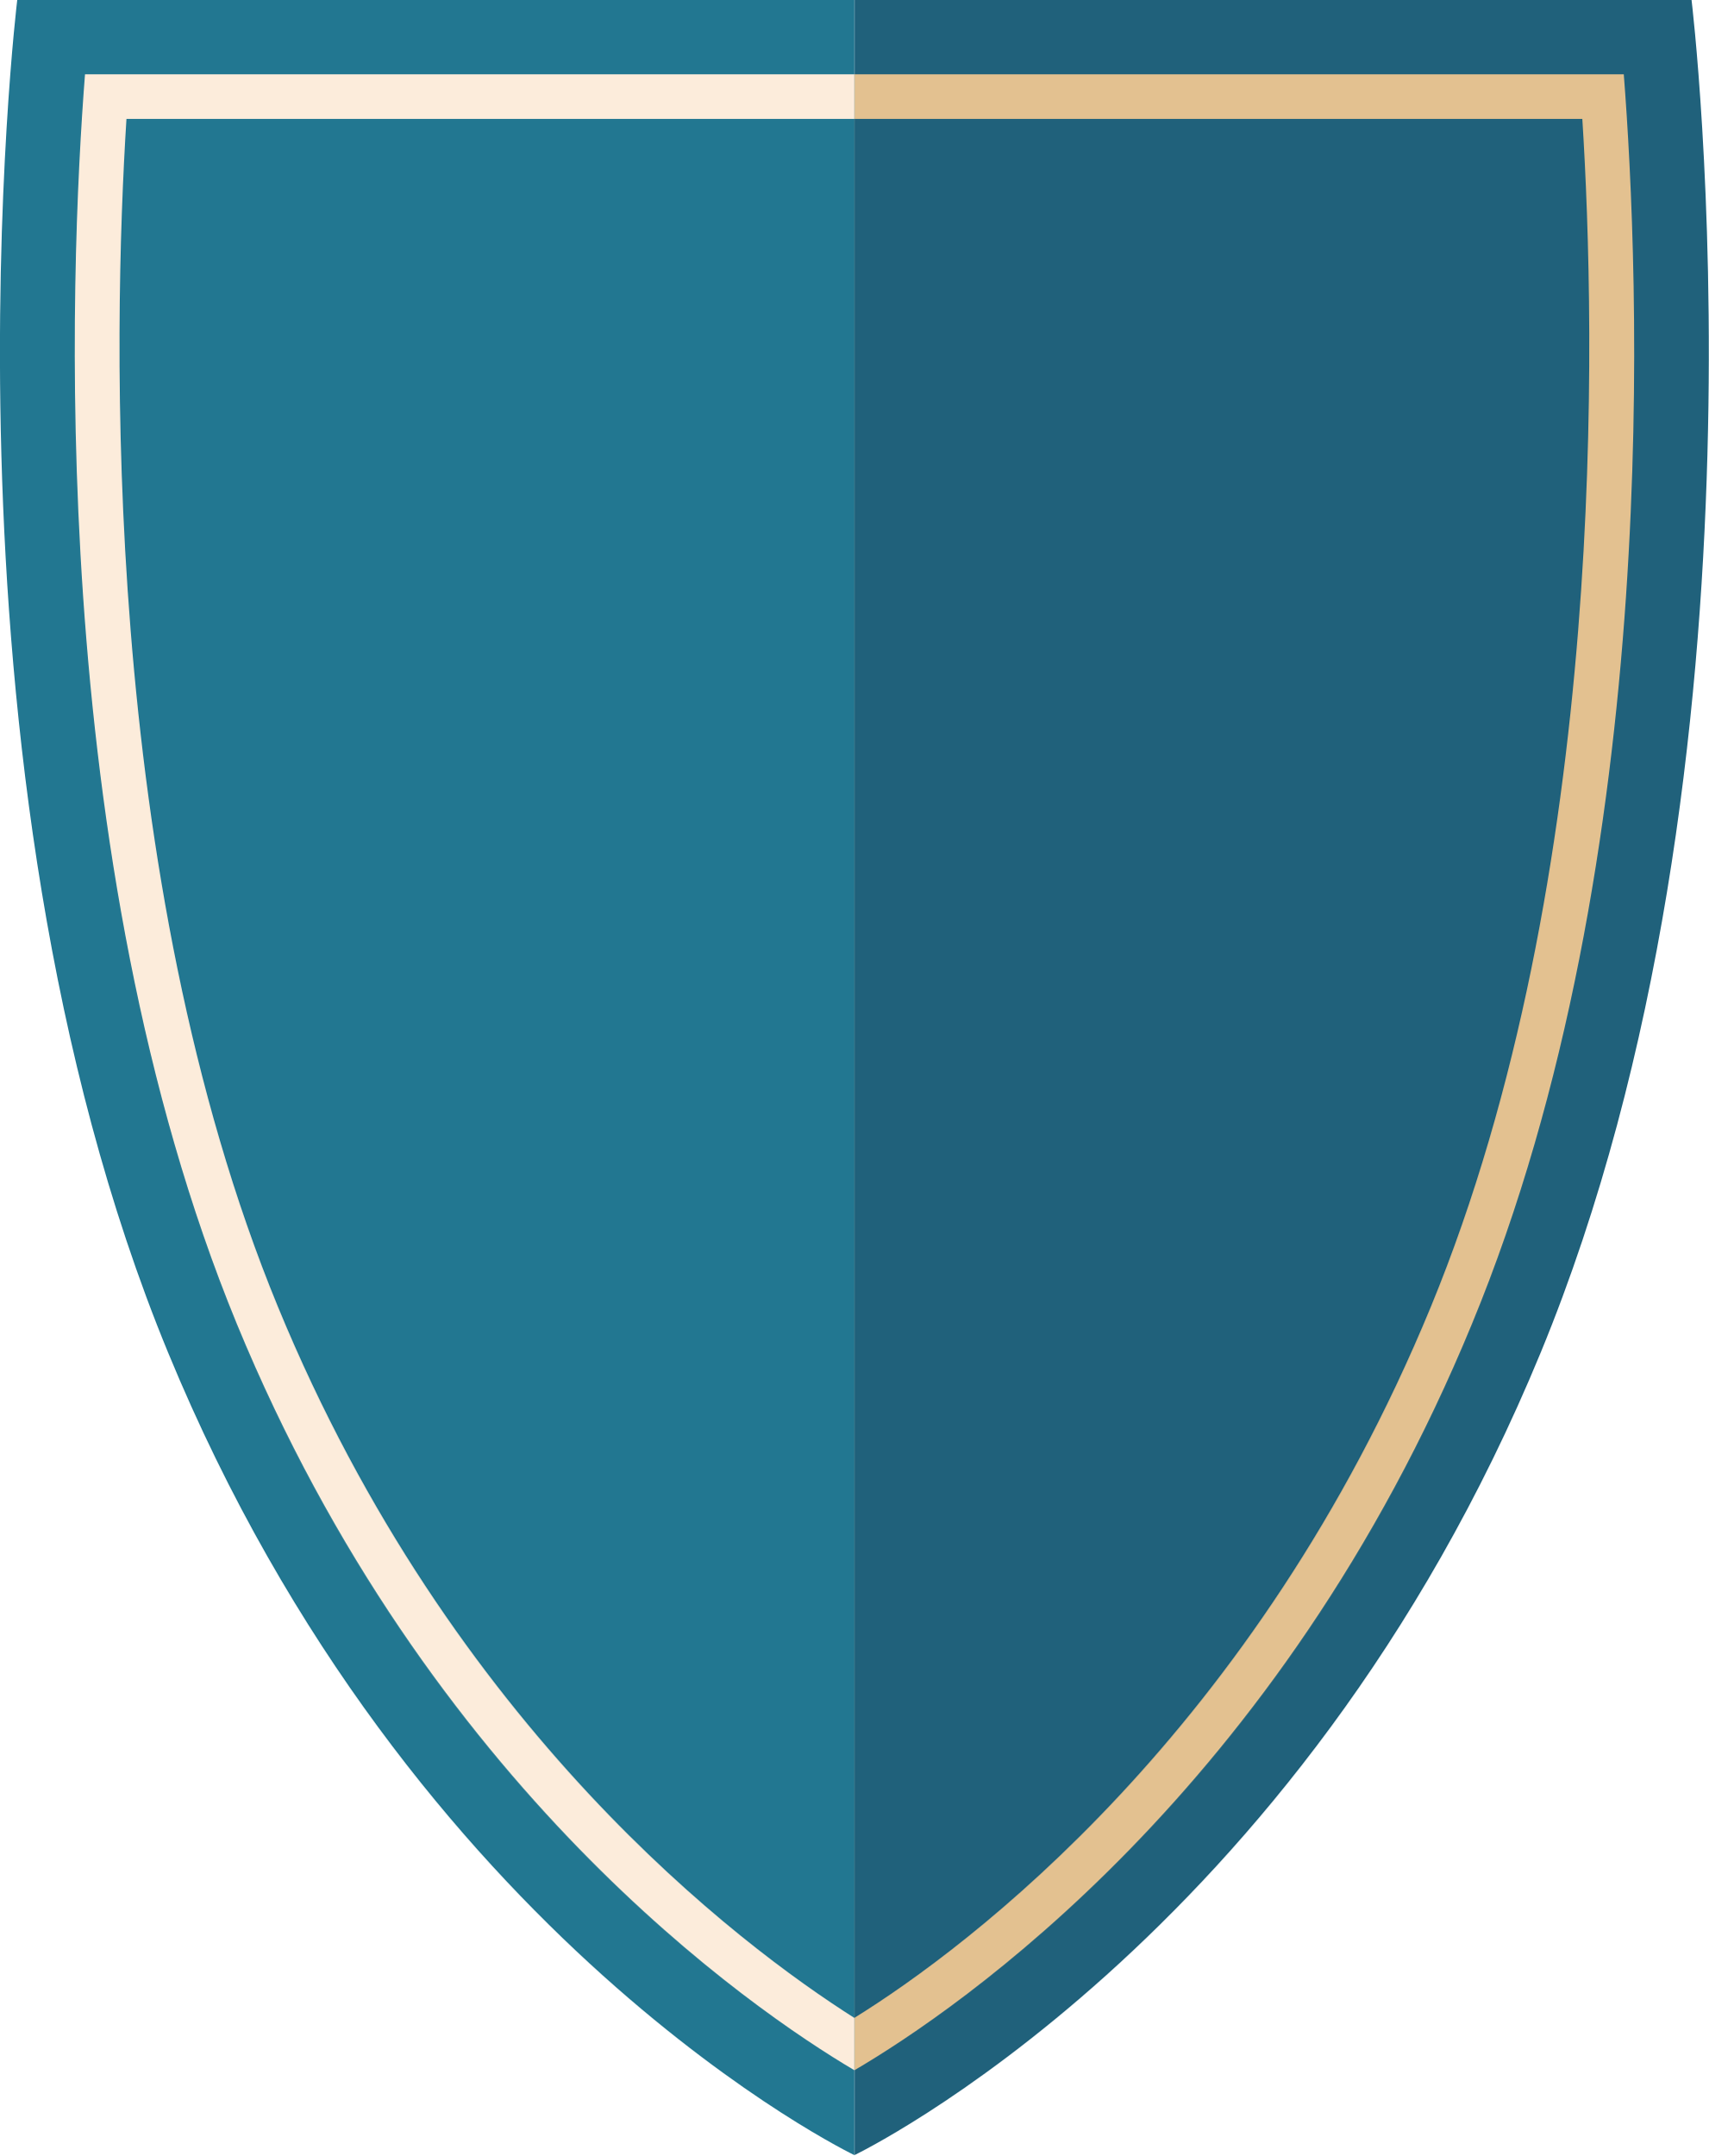
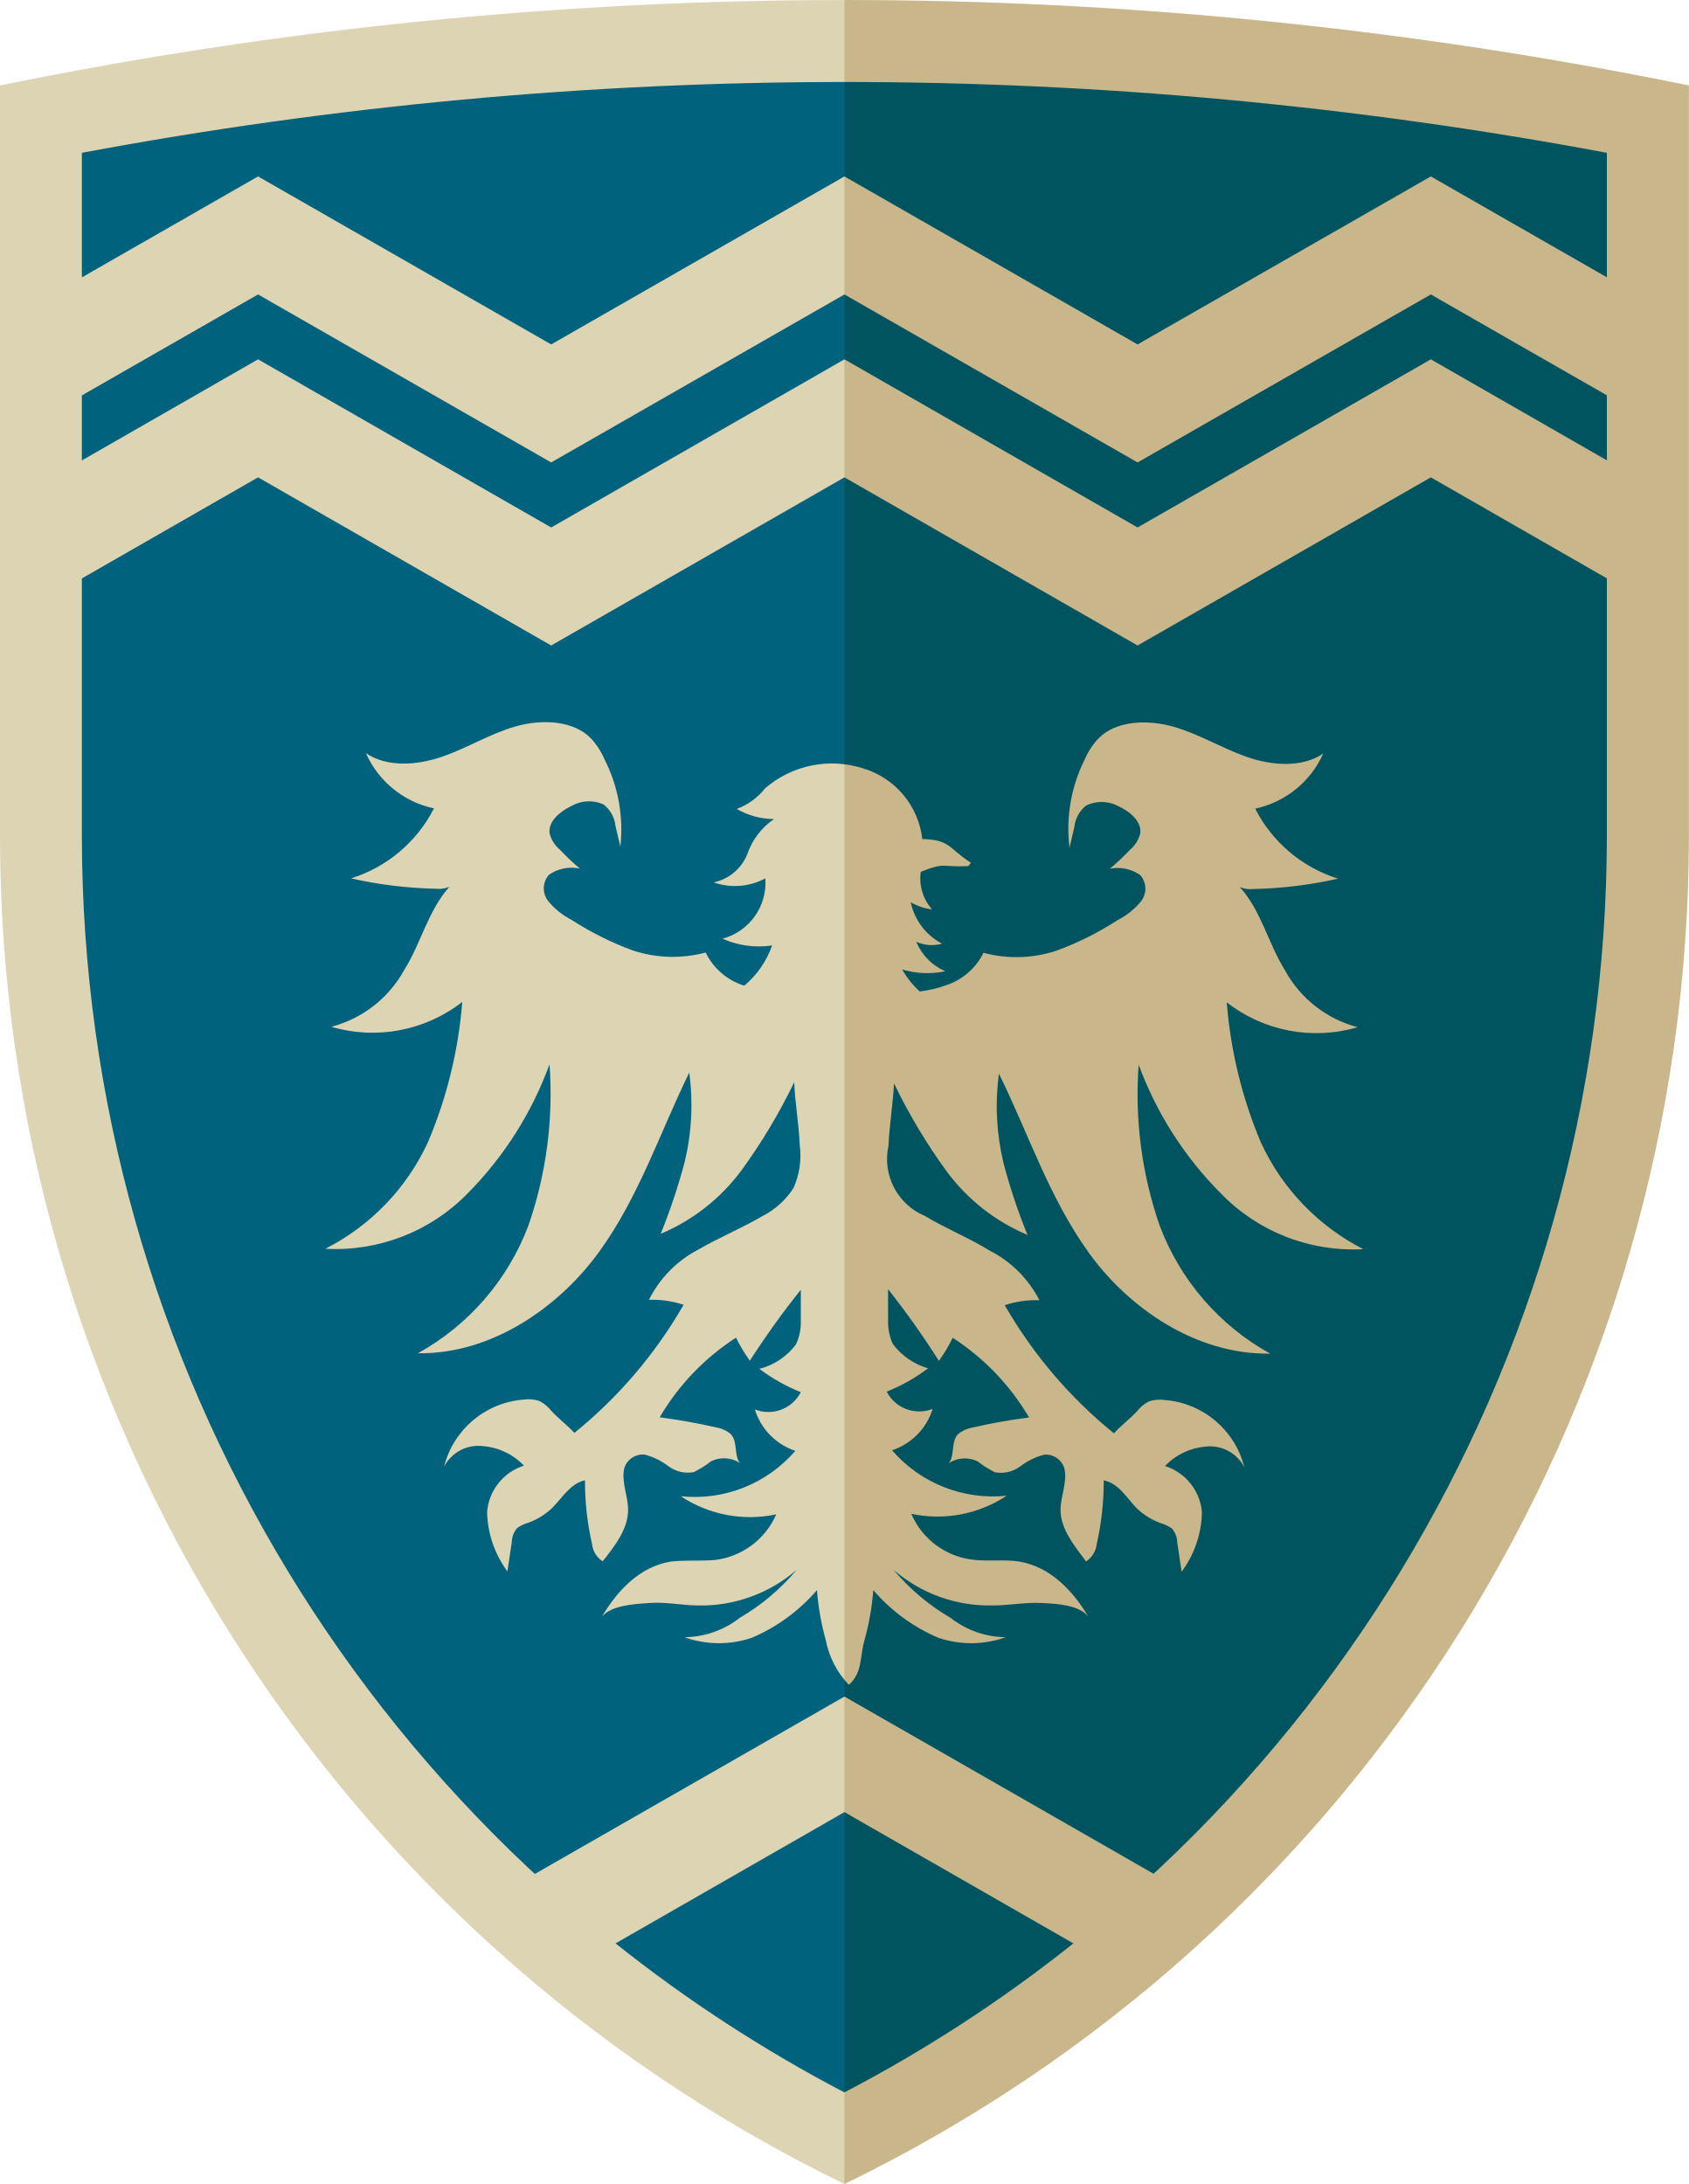
- <svg xmlns="http://www.w3.org/2000/svg" viewBox="0 0 115 145">
+ <svg xmlns="http://www.w3.org/2000/svg" viewBox="0 0 122.32 158.21">
  <defs>
-     <style>.cls-1{fill:#20617b;}.cls-2{fill:#227791;}.cls-3{fill:#e3c190;}.cls-4{fill:#fcecdb;}</style>
+     <style>.cls-1{isolation:isolate;}.cls-2{fill:#ddd4b3;}.cls-3{fill:#00627d;}.cls-4{fill:#e8dbc4;mix-blend-mode:multiply;}</style>
  </defs>
-   <g id="Capa_2" data-name="Capa 2">
-     <g id="OBJECTS">
-       <path class="cls-1" d="M57.5,0V145s29.81-14.28,46.19-54S113.84,0,113.84,0Z" />
-       <path class="cls-2" d="M57.5,0V145S27.69,130.72,11.31,91,1.16,0,1.16,0Z" />
-       <path class="cls-3" d="M99.06,89.08c13-31.44,11.24-71,10.22-84.08H57.5V139.29h0C64.41,135.24,86.12,120.49,99.06,89.08Z" />
-       <path class="cls-4" d="M5.72,5C4.7,18.06,3,57.64,15.94,89.08c12.88,31.25,34.65,46.12,41.56,50.21V5Z" />
-       <path class="cls-1" d="M96.29,87.94c11.95-29,11.1-65.72,10.2-79.94h-49V135.77h0C65.19,131,84.51,116.51,96.29,87.94Z" />
-       <path class="cls-2" d="M8.51,8c-.9,14.22-1.75,50.93,10.2,79.94,11.72,28.42,31.08,42.94,38.79,47.83V8Z" />
+   <g class="cls-1">
+     <g id="Capa_2" data-name="Capa 2">
+       <g id="OBJECT">
+         <path class="cls-2" d="M122.32,6.19A305.36,305.36,0,0,0,0,6.19V60.52a108.6,108.6,0,0,0,61.16,97.69h0a108.6,108.6,0,0,0,61.16-97.69V6.19Z" />
+         <path class="cls-3" d="M61.16,151.57a102.68,102.68,0,0,1-55.23-91V11.07a299.82,299.82,0,0,1,110.45,0V60.52a102.64,102.64,0,0,1-55.22,91Z" />
+         <path class="cls-2" d="M88.46,86.49a13.34,13.34,0,0,0,10.28,4,16.38,16.38,0,0,1-7.42-7.73,32.67,32.67,0,0,1-2.47-10.15,10.55,10.55,0,0,0,9.48,1.8,8.44,8.44,0,0,1-5.28-4.15c-1.17-1.87-1.74-4.36-3.26-6a2,2,0,0,0,1,.14,30.58,30.58,0,0,0,6.12-.75,10.14,10.14,0,0,1-6-5.07,7,7,0,0,0,4.93-4c-1.53,1.06-3.76.88-5.57.24s-3.43-1.65-5.29-2.18-4.15-.45-5.42.85a5.15,5.15,0,0,0-1,1.53,11.2,11.2,0,0,0-1.1,6.39l.35-1.49a2.28,2.28,0,0,1,.86-1.57A2.57,2.57,0,0,1,81,58.4c.87.4,1.72,1.14,1.58,2a2.37,2.37,0,0,1-.76,1.18,15.33,15.33,0,0,1-1.44,1.35,2.87,2.87,0,0,1,2.2.46,1.48,1.48,0,0,1,.06,1.9,5.28,5.28,0,0,1-1.69,1.36,22.2,22.2,0,0,1-4.44,2.22,9.22,9.22,0,0,1-5.28.15,4.62,4.62,0,0,1-2.74,2.36,8.44,8.44,0,0,1-1.88.44,6.63,6.63,0,0,1-1.27-1.59,6.38,6.38,0,0,0,3.13.13,4,4,0,0,1-2.11-2.14,2.72,2.72,0,0,0,1.87.14,4.42,4.42,0,0,1-2.27-3,4.12,4.12,0,0,0,1.55.52,3.36,3.36,0,0,1-.82-2.72c1.77-.73,1.5-.32,3.45-.42l.18-.24c-1.64-1.06-1.49-1.67-3.52-1.72a6.07,6.07,0,0,0-4.32-5.13,7.4,7.4,0,0,0-7.06,1.45,4.71,4.71,0,0,1-2.06,1.5,5.4,5.4,0,0,0,2.7.73,5.06,5.06,0,0,0-1.93,2.53,3.37,3.37,0,0,1-2.44,2.06,4.65,4.65,0,0,0,3.74-.29A4.2,4.2,0,0,1,52.33,68a6.47,6.47,0,0,0,3.59.49,6.66,6.66,0,0,1-2,2.9l-.06,0A4.62,4.62,0,0,1,51.11,69a9.22,9.22,0,0,1-5.28-.15,22.2,22.2,0,0,1-4.44-2.22,5.28,5.28,0,0,1-1.69-1.36,1.48,1.48,0,0,1,.06-1.9A2.86,2.86,0,0,1,42,62.92a16.55,16.55,0,0,1-1.43-1.35,2.3,2.3,0,0,1-.76-1.18c-.14-.85.71-1.59,1.57-2a2.57,2.57,0,0,1,2.33-.12,2.29,2.29,0,0,1,.87,1.57l.35,1.49A11.2,11.2,0,0,0,43.78,55a5.15,5.15,0,0,0-1-1.53c-1.28-1.3-3.57-1.38-5.43-.85s-3.47,1.55-5.28,2.18-4,.82-5.57-.24a7,7,0,0,0,4.93,4,10.14,10.14,0,0,1-6,5.07,30.58,30.58,0,0,0,6.12.75,2,2,0,0,0,1-.14c-1.52,1.67-2.09,4.16-3.26,6A8.47,8.47,0,0,1,24,74.38a10.56,10.56,0,0,0,9.48-1.8A32.67,32.67,0,0,1,31,82.73a16.35,16.35,0,0,1-7.43,7.73,13.35,13.35,0,0,0,10.29-4,25.85,25.85,0,0,0,5.94-9.36,29.16,29.16,0,0,1-1.53,11.68,17.72,17.72,0,0,1-8,9.25c5.36.08,10.22-3.35,13.11-7.33s4.4-8.62,6.54-13a17.59,17.59,0,0,1-.33,6.47,43.61,43.61,0,0,1-1.74,5.21,14.07,14.07,0,0,0,5.83-4.57,41,41,0,0,0,3.84-6.41c.06,1.46.34,3.06.4,4.52a5.78,5.78,0,0,1-.45,3.14,5.72,5.72,0,0,1-2.19,2c-1.52.9-3.21,1.59-4.74,2.48A8.24,8.24,0,0,0,47,94.16a7.11,7.11,0,0,1,2.51.36,33.26,33.26,0,0,1-7.91,9.28c-.49-.54-1.2-1.08-1.69-1.62a2.57,2.57,0,0,0-.82-.68,2.44,2.44,0,0,0-1.2-.11,6.45,6.45,0,0,0-5.73,4.86A2.8,2.8,0,0,1,35,104.76a4.61,4.61,0,0,1,2.95,1.41,3.84,3.84,0,0,0-2.67,3.34,7.47,7.47,0,0,0,1.47,4.32c.11-.71.22-1.43.32-2.14a1.55,1.55,0,0,1,.39-1,2.7,2.7,0,0,1,.82-.39A4.89,4.89,0,0,0,40,109.23c.73-.73,1.29-1.75,2.37-2a20,20,0,0,0,.51,4.62,1.68,1.68,0,0,0,.77,1.25c.9-1.13,1.84-2.35,1.84-3.73,0-1-.5-2-.28-3a1.41,1.41,0,0,1,1.48-1,4.92,4.92,0,0,1,1.72.84,2.33,2.33,0,0,0,1.84.43,7.19,7.19,0,0,0,1.26-.79,2.12,2.12,0,0,1,2.08.13c-.45-.54-.13-1.56-.68-2.11a2.15,2.15,0,0,0-1-.46c-1.36-.31-2.74-.56-4.13-.74a17.21,17.21,0,0,1,5.53-5.77,10.86,10.86,0,0,0,1,1.67A61.15,61.15,0,0,1,58,93.43c0,.74,0,1.56,0,2.3a3.78,3.78,0,0,1-.35,1.66A4.78,4.78,0,0,1,55,99.16a13.07,13.07,0,0,0,3,1.69,2.65,2.65,0,0,1-3.33,1.25,4.59,4.59,0,0,0,2.93,3,9.62,9.62,0,0,1-8.29,3.29,9.07,9.07,0,0,0,6.91,1.31A5.56,5.56,0,0,1,51.83,113c-1.08.1-2.18,0-3.24.12-2.29.37-3.92,2.16-5,4,.67-.83,2.31-.92,3.47-1s2.3.16,3.45.18a10.58,10.58,0,0,0,7.19-2.58,15.72,15.72,0,0,1-4.13,3.48,6.57,6.57,0,0,1-4,1.4,7.43,7.43,0,0,0,4.86.05,12.9,12.9,0,0,0,4.74-3.46,18.66,18.66,0,0,0,.64,3.63,6.41,6.41,0,0,0,1.67,3.23c1-.88.78-2,1.13-3.23a18.66,18.66,0,0,0,.64-3.63,12.87,12.87,0,0,0,4.73,3.46,7.46,7.46,0,0,0,4.87-.05,6.57,6.57,0,0,1-4-1.4,15.72,15.72,0,0,1-4.13-3.48,10.57,10.57,0,0,0,7.18,2.58c1.16,0,2.31-.23,3.46-.18s2.8.13,3.47,1c-1.08-1.82-2.71-3.61-5-4-1.06-.17-2.16,0-3.24-.12A5.56,5.56,0,0,1,66,109.66a9.07,9.07,0,0,0,6.91-1.31,9.65,9.65,0,0,1-8.3-3.29,4.59,4.59,0,0,0,2.94-3,2.65,2.65,0,0,1-3.33-1.25,12.81,12.81,0,0,0,3-1.69,4.85,4.85,0,0,1-2.56-1.77,3.92,3.92,0,0,1-.34-1.66c0-.74,0-1.56,0-2.3A61.15,61.15,0,0,1,68,98.58a10.86,10.86,0,0,0,1-1.67,17.3,17.3,0,0,1,5.53,5.77c-1.4.18-2.78.43-4.13.74a2.15,2.15,0,0,0-1,.46c-.55.55-.23,1.57-.68,2.11a2.12,2.12,0,0,1,2.08-.13,7.5,7.5,0,0,0,1.25.79,2.34,2.34,0,0,0,1.85-.43,4.84,4.84,0,0,1,1.72-.84,1.4,1.4,0,0,1,1.47,1c.23,1-.28,2-.28,3,0,1.38,1,2.6,1.85,3.73a1.71,1.71,0,0,0,.77-1.25,20.57,20.57,0,0,0,.51-4.62c1.08.21,1.63,1.23,2.37,2a4.89,4.89,0,0,0,1.74,1.09,2.7,2.7,0,0,1,.82.39,1.55,1.55,0,0,1,.39,1c.1.71.21,1.43.32,2.14a7.47,7.47,0,0,0,1.47-4.32,3.84,3.84,0,0,0-2.67-3.34,4.6,4.6,0,0,1,2.94-1.41,2.81,2.81,0,0,1,2.8,1.49,6.45,6.45,0,0,0-5.73-4.86,2.44,2.44,0,0,0-1.2.11,2.47,2.47,0,0,0-.82.68c-.49.54-1.21,1.08-1.69,1.62a33.26,33.26,0,0,1-7.91-9.28,7.11,7.11,0,0,1,2.51-.36,8.24,8.24,0,0,0-3.59-3.59C70.2,89.68,68.51,89,67,88.09A4.47,4.47,0,0,1,64.35,83c.06-1.46.33-3.06.4-4.52a41,41,0,0,0,3.84,6.41,14.07,14.07,0,0,0,5.83,4.57,41.89,41.89,0,0,1-1.74-5.21,17.59,17.59,0,0,1-.33-6.47c2.14,4.34,3.64,9,6.53,13S86.63,98.14,92,98.06a17.72,17.72,0,0,1-8-9.25,29,29,0,0,1-1.53-11.68A25.85,25.85,0,0,0,88.46,86.49Z" />
+         <polygon class="cls-2" points="118.06 42.86 118.06 34.31 103.63 26.03 82.39 38.21 61.16 26.03 39.92 38.21 18.69 26.03 4.26 34.31 4.26 42.86 18.69 34.58 39.92 46.76 61.16 34.58 82.39 46.76 103.63 34.58 118.06 42.86" />
+         <path class="cls-2" d="M61.16,122.9,37.74,136.32a144.59,144.59,0,0,0,23.42,15.25,144.07,144.07,0,0,0,23.41-15.25Z" />
+         <path class="cls-3" d="M61.16,131.27l-16.58,9.51a103.2,103.2,0,0,0,16.58,10.79,103.2,103.2,0,0,0,16.58-10.79Z" />
+         <polygon class="cls-2" points="4.26 29.6 18.69 21.33 39.92 33.5 61.16 21.33 82.39 33.5 103.63 21.33 118.06 29.6 118.06 21.05 103.63 12.78 82.39 24.95 61.16 12.78 39.92 24.95 18.69 12.78 4.26 21.05 4.26 29.6" />
+         <path class="cls-4" d="M122.32,6.19A305,305,0,0,0,61.16,0V158.21h0a108.6,108.6,0,0,0,61.16-97.69V6.19Z" />
+       </g>
    </g>
  </g>
</svg>
